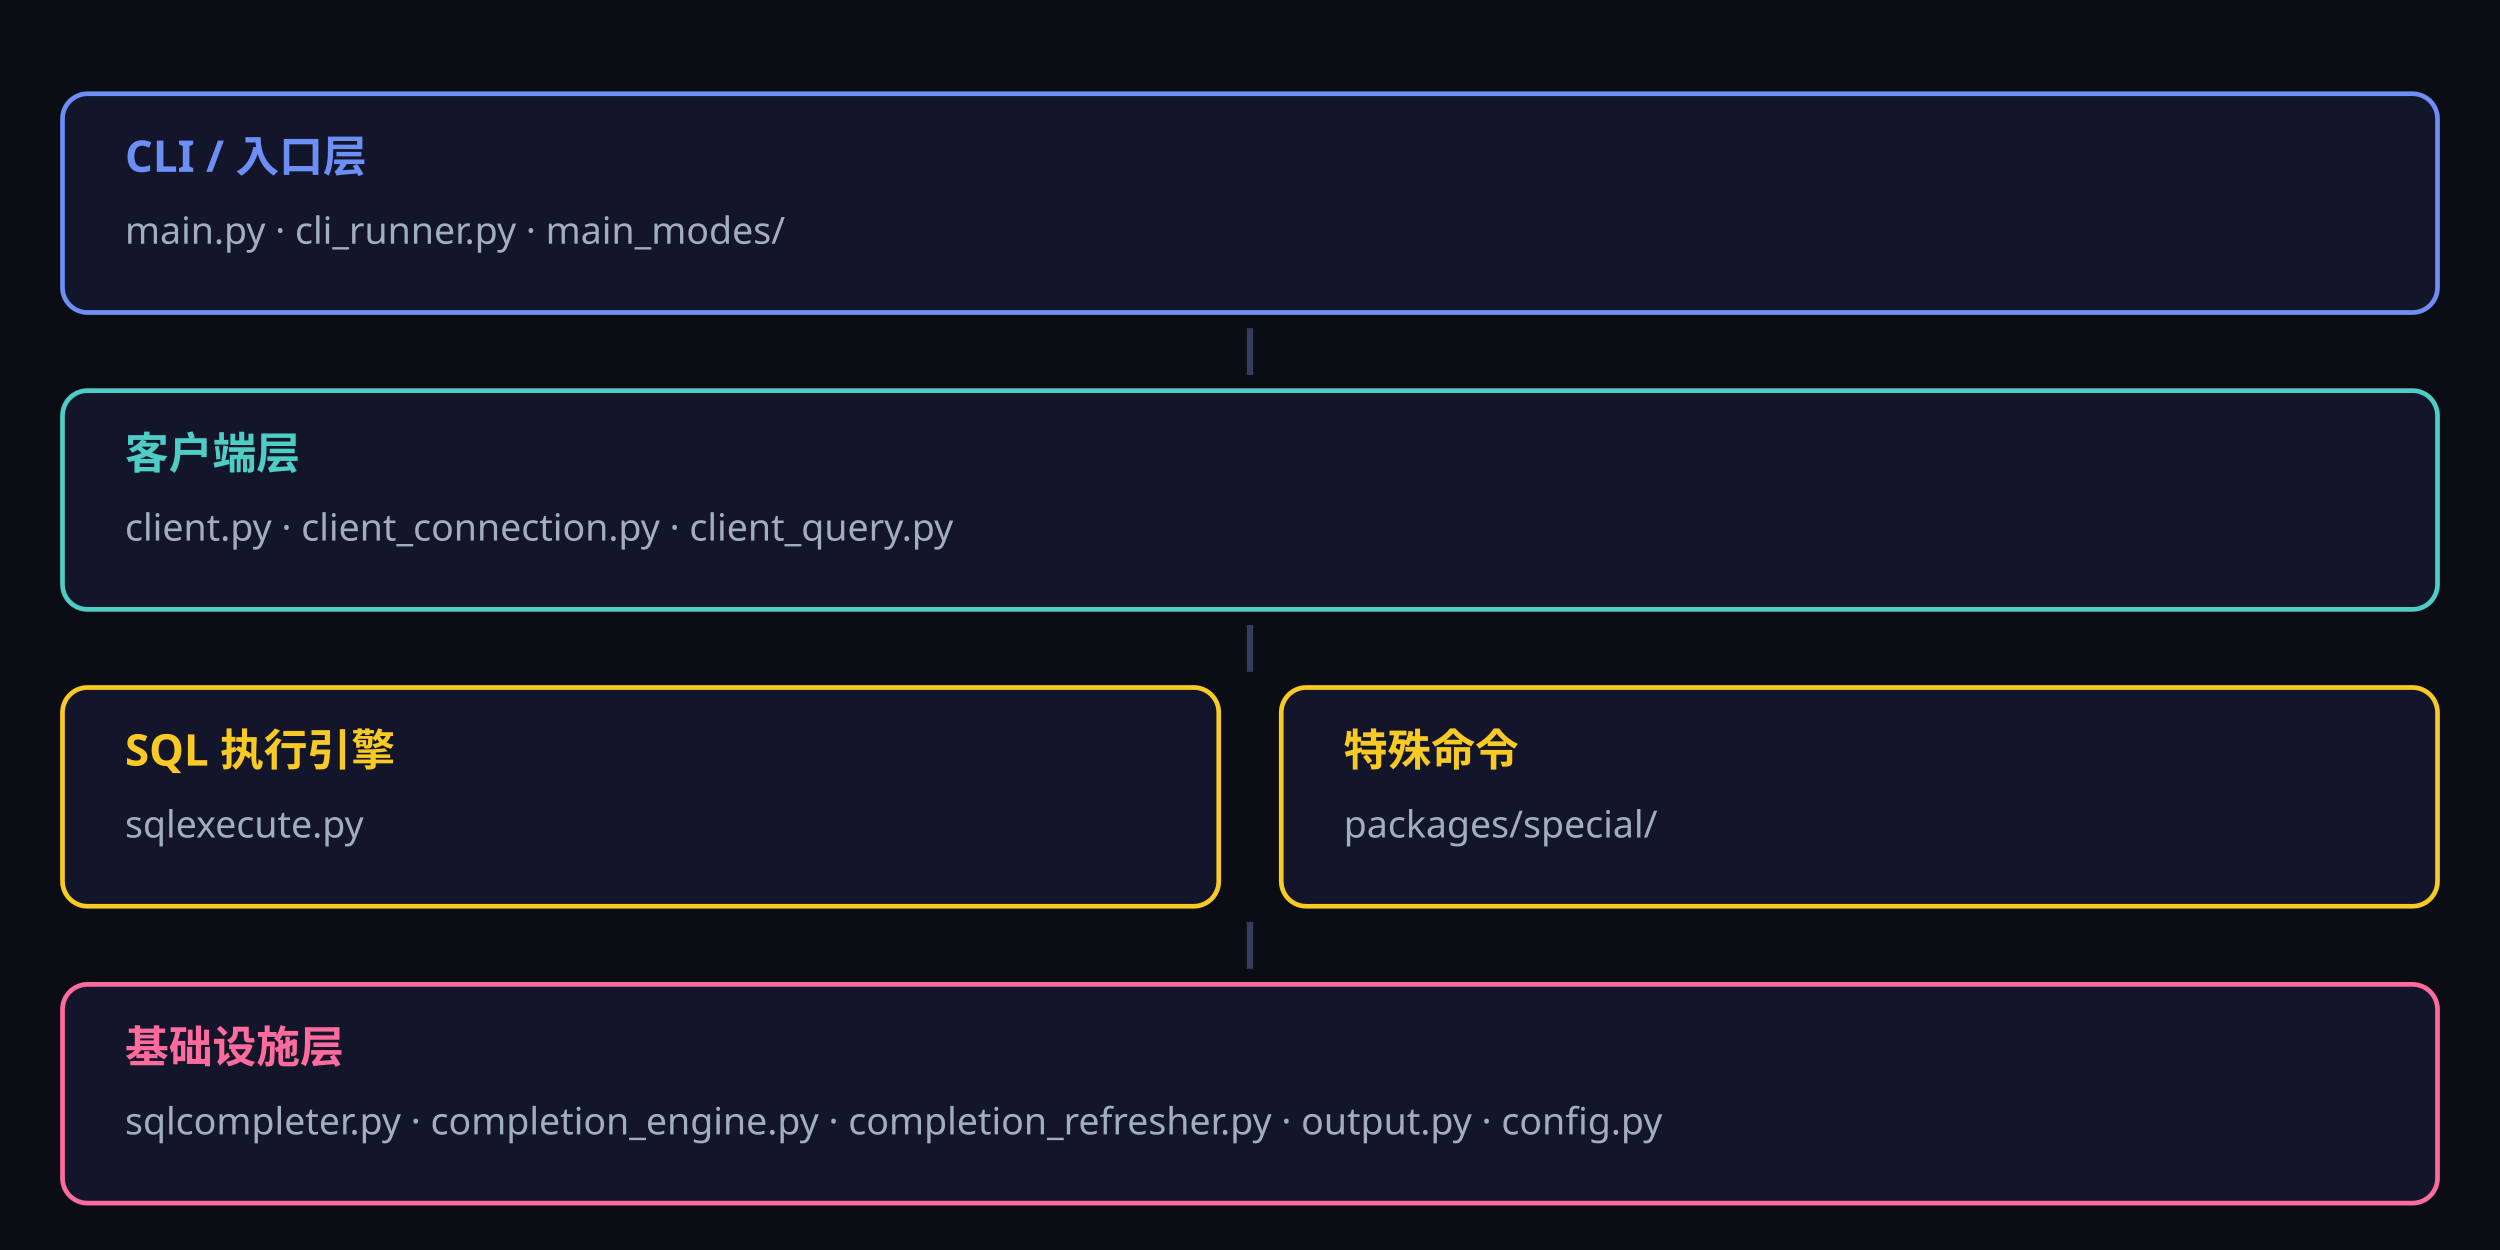
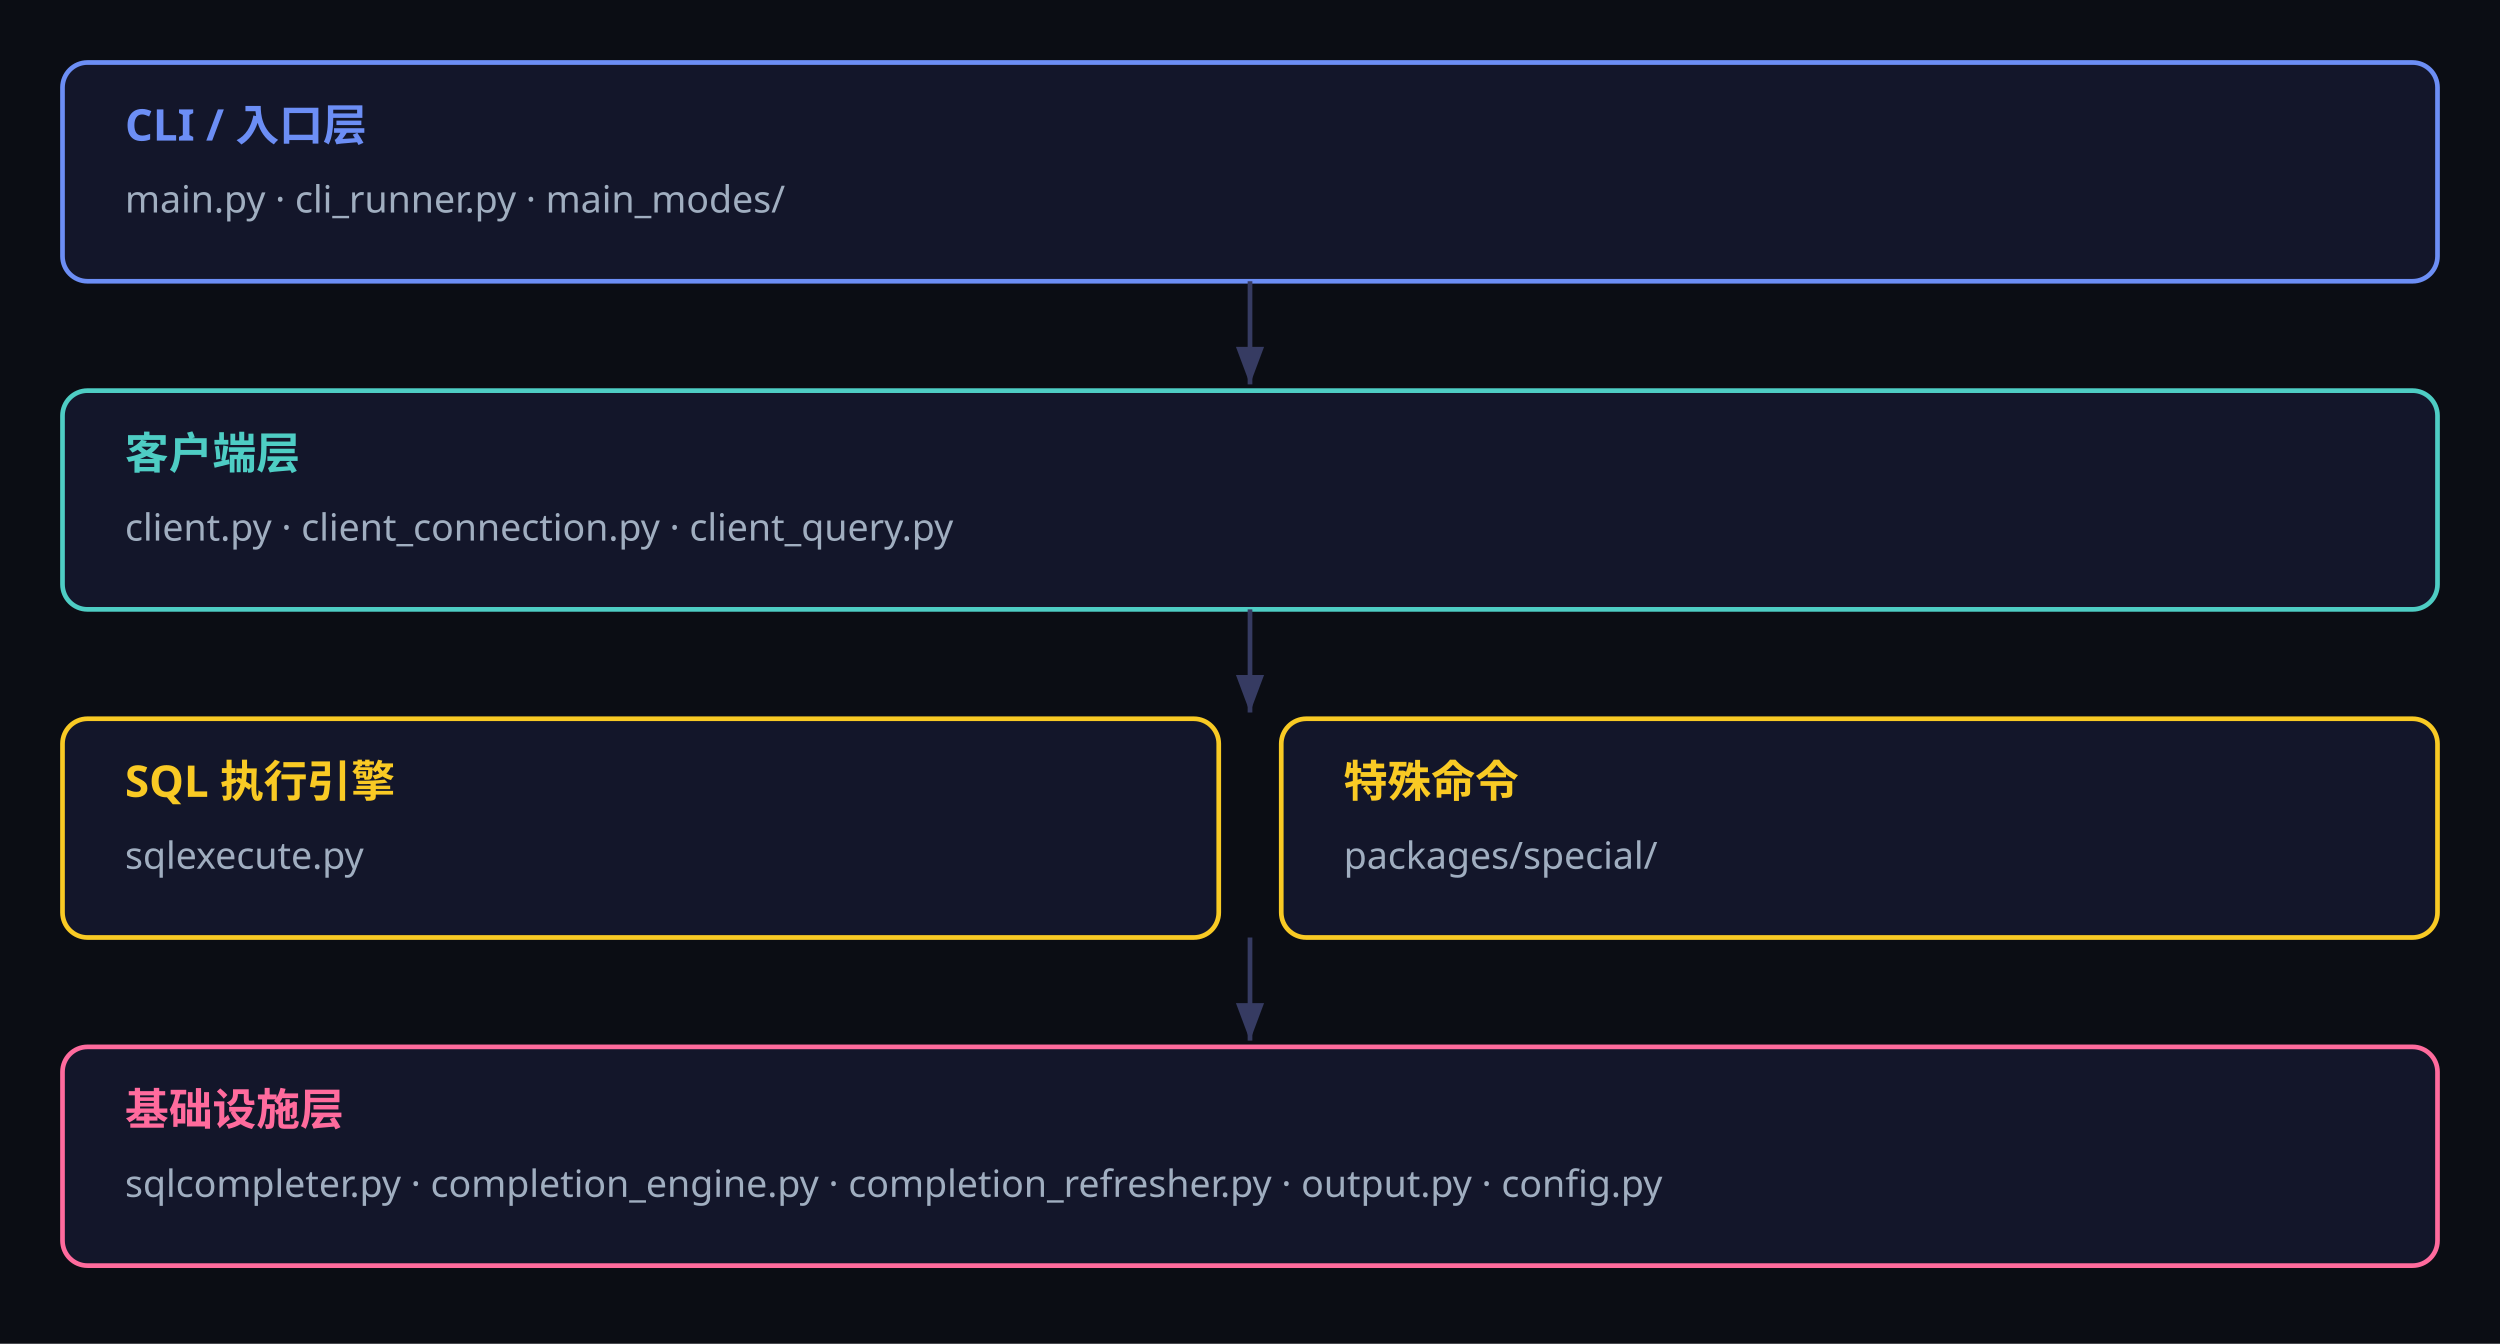
- <svg xmlns="http://www.w3.org/2000/svg" width="800" height="400" viewBox="0 0 800 400">
-   <rect width="800" height="400" fill="#0b0d14" />
+ <svg xmlns="http://www.w3.org/2000/svg" width="800" height="430" viewBox="0 0 800 430">
+   <rect width="800" height="430" fill="#0b0d14" />
  <style>
    .label { font-family: system-ui, sans-serif; font-size: 14px; font-weight: 600; }
    .mod { font-family: system-ui, sans-serif; font-size: 12px; fill: #a0aec0; }
-     path:hover { stroke: #6c8ef5 !important; stroke-width: 3 !important; cursor: pointer; }
+     .arrow { stroke: #363b62; stroke-width: 1.5; fill: none; }
+     path:hover, line:hover { stroke: #6c8ef5 !important; stroke-width: 3 !important; cursor: pointer; }
  </style>
-   <rect x="20" y="30" width="760" height="70" rx="8" fill="#13162a" stroke="#6c8ef5" stroke-width="1.5" />
-   <text x="40" y="55" class="label" fill="#6c8ef5">CLI / 入口层</text>
-   <text x="40" y="78" class="mod">main.py · cli_runner.py · main_modes/</text>
-   <path d="M 400 105 L 400 120" stroke="#363b62" stroke-width="2" />
+   <rect x="20" y="20" width="760" height="70" rx="8" fill="#13162a" stroke="#6c8ef5" stroke-width="1.5" />
+   <text x="40" y="45" class="label" fill="#6c8ef5">CLI / 入口层</text>
+   <text x="40" y="68" class="mod">main.py · cli_runner.py · main_modes/</text>
+   <path d="M 400 90 L 400 123" class="arrow" marker-end="url(#ah)" />
  <rect x="20" y="125" width="760" height="70" rx="8" fill="#13162a" stroke="#4ecdc4" stroke-width="1.5" />
  <text x="40" y="150" class="label" fill="#4ecdc4">客户端层</text>
  <text x="40" y="173" class="mod">client.py · client_connection.py · client_query.py</text>
-   <path d="M 400 200 L 400 215" stroke="#363b62" stroke-width="2" />
-   <rect x="20" y="220" width="370" height="70" rx="8" fill="#13162a" stroke="#f9ca24" stroke-width="1.5" />
-   <text x="40" y="245" class="label" fill="#f9ca24">SQL 执行引擎</text>
-   <text x="40" y="268" class="mod">sqlexecute.py</text>
-   <rect x="410" y="220" width="370" height="70" rx="8" fill="#13162a" stroke="#f9ca24" stroke-width="1.5" />
-   <text x="430" y="245" class="label" fill="#f9ca24">特殊命令</text>
-   <text x="430" y="268" class="mod">packages/special/</text>
-   <path d="M 400 295 L 400 310" stroke="#363b62" stroke-width="2" />
-   <rect x="20" y="315" width="760" height="70" rx="8" fill="#13162a" stroke="#ff6b9d" stroke-width="1.5" />
-   <text x="40" y="340" class="label" fill="#ff6b9d">基础设施层</text>
-   <text x="40" y="363" class="mod">sqlcompleter.py · completion_engine.py · completion_refresher.py · output.py · config.py</text>
+   <path d="M 400 195 L 400 228" class="arrow" marker-end="url(#ah)" />
+   <rect x="20" y="230" width="370" height="70" rx="8" fill="#13162a" stroke="#f9ca24" stroke-width="1.5" />
+   <text x="40" y="255" class="label" fill="#f9ca24">SQL 执行引擎</text>
+   <text x="40" y="278" class="mod">sqlexecute.py</text>
+   <rect x="410" y="230" width="370" height="70" rx="8" fill="#13162a" stroke="#f9ca24" stroke-width="1.5" />
+   <text x="430" y="255" class="label" fill="#f9ca24">特殊命令</text>
+   <text x="430" y="278" class="mod">packages/special/</text>
+   <path d="M 400 300 L 400 333" class="arrow" marker-end="url(#ah)" />
+   <rect x="20" y="335" width="760" height="70" rx="8" fill="#13162a" stroke="#ff6b9d" stroke-width="1.5" />
+   <text x="40" y="360" class="label" fill="#ff6b9d">基础设施层</text>
+   <text x="40" y="383" class="mod">sqlcompleter.py · completion_engine.py · completion_refresher.py · output.py · config.py</text>
+   <defs>
+     <marker id="ah" markerWidth="8" markerHeight="6" refX="8" refY="3" orient="auto">
+       <polygon points="0 0, 8 3, 0 6" fill="#363b62" />
+     </marker>
+   </defs>
</svg>
